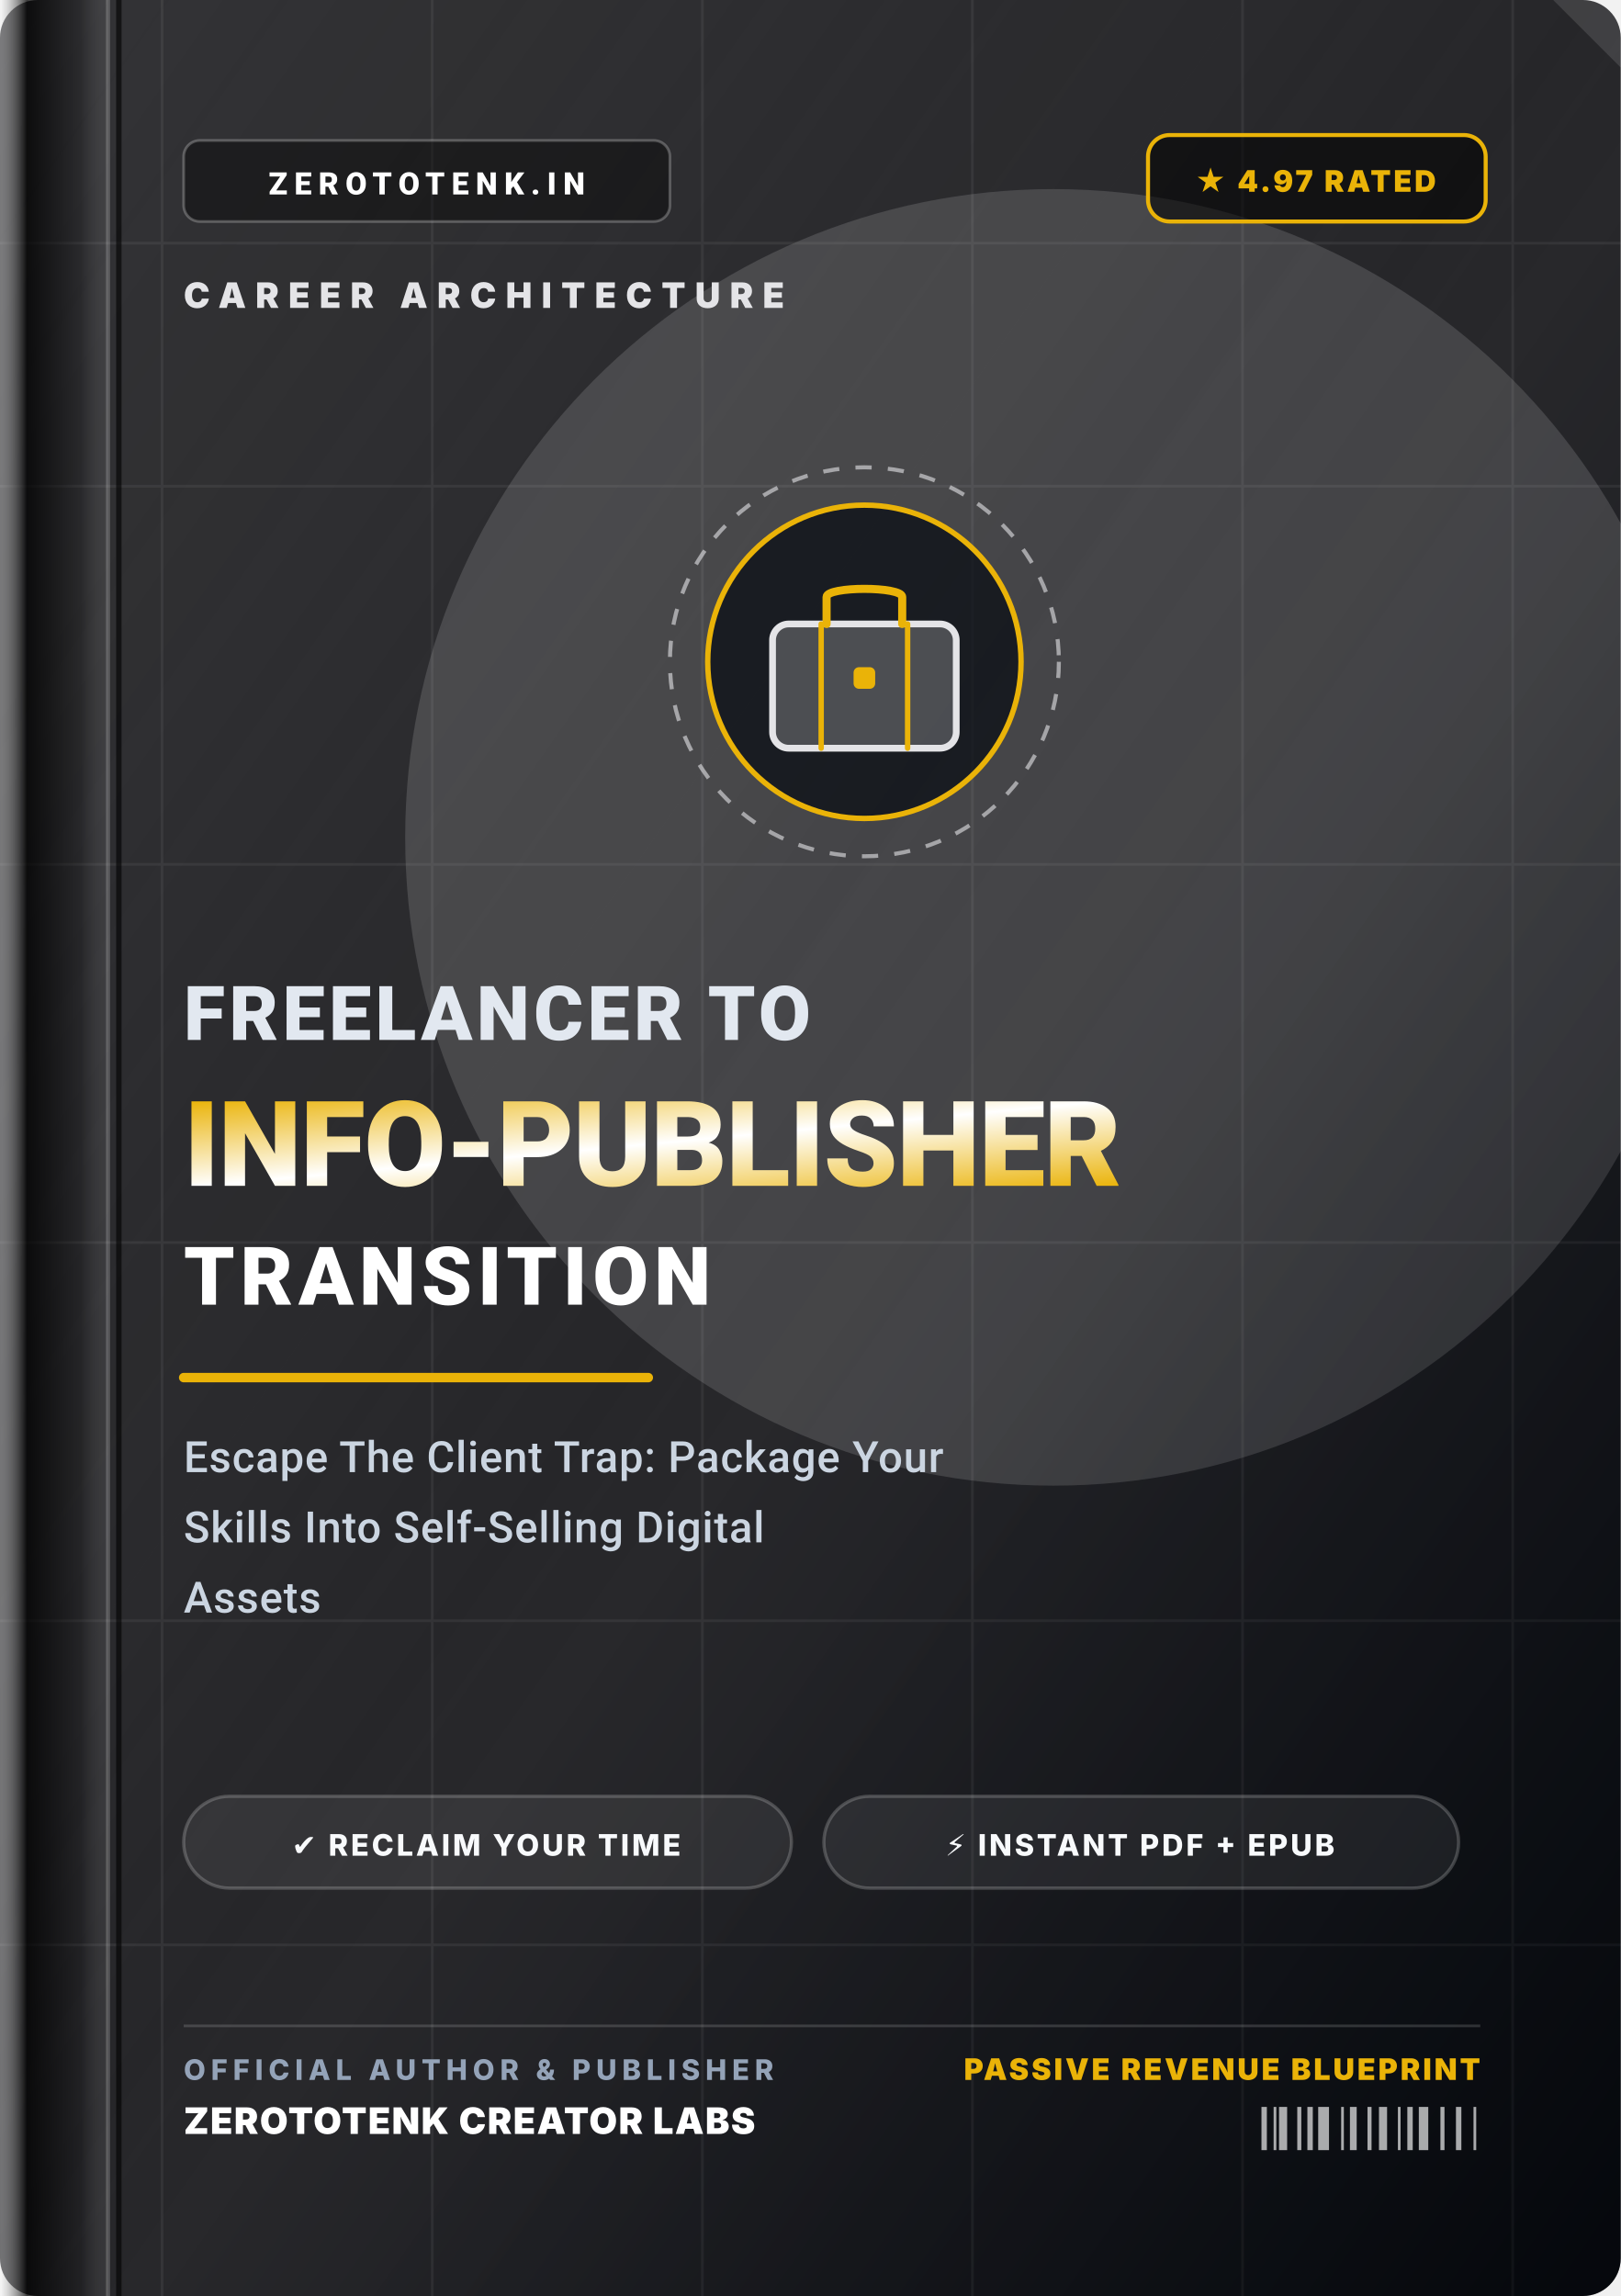
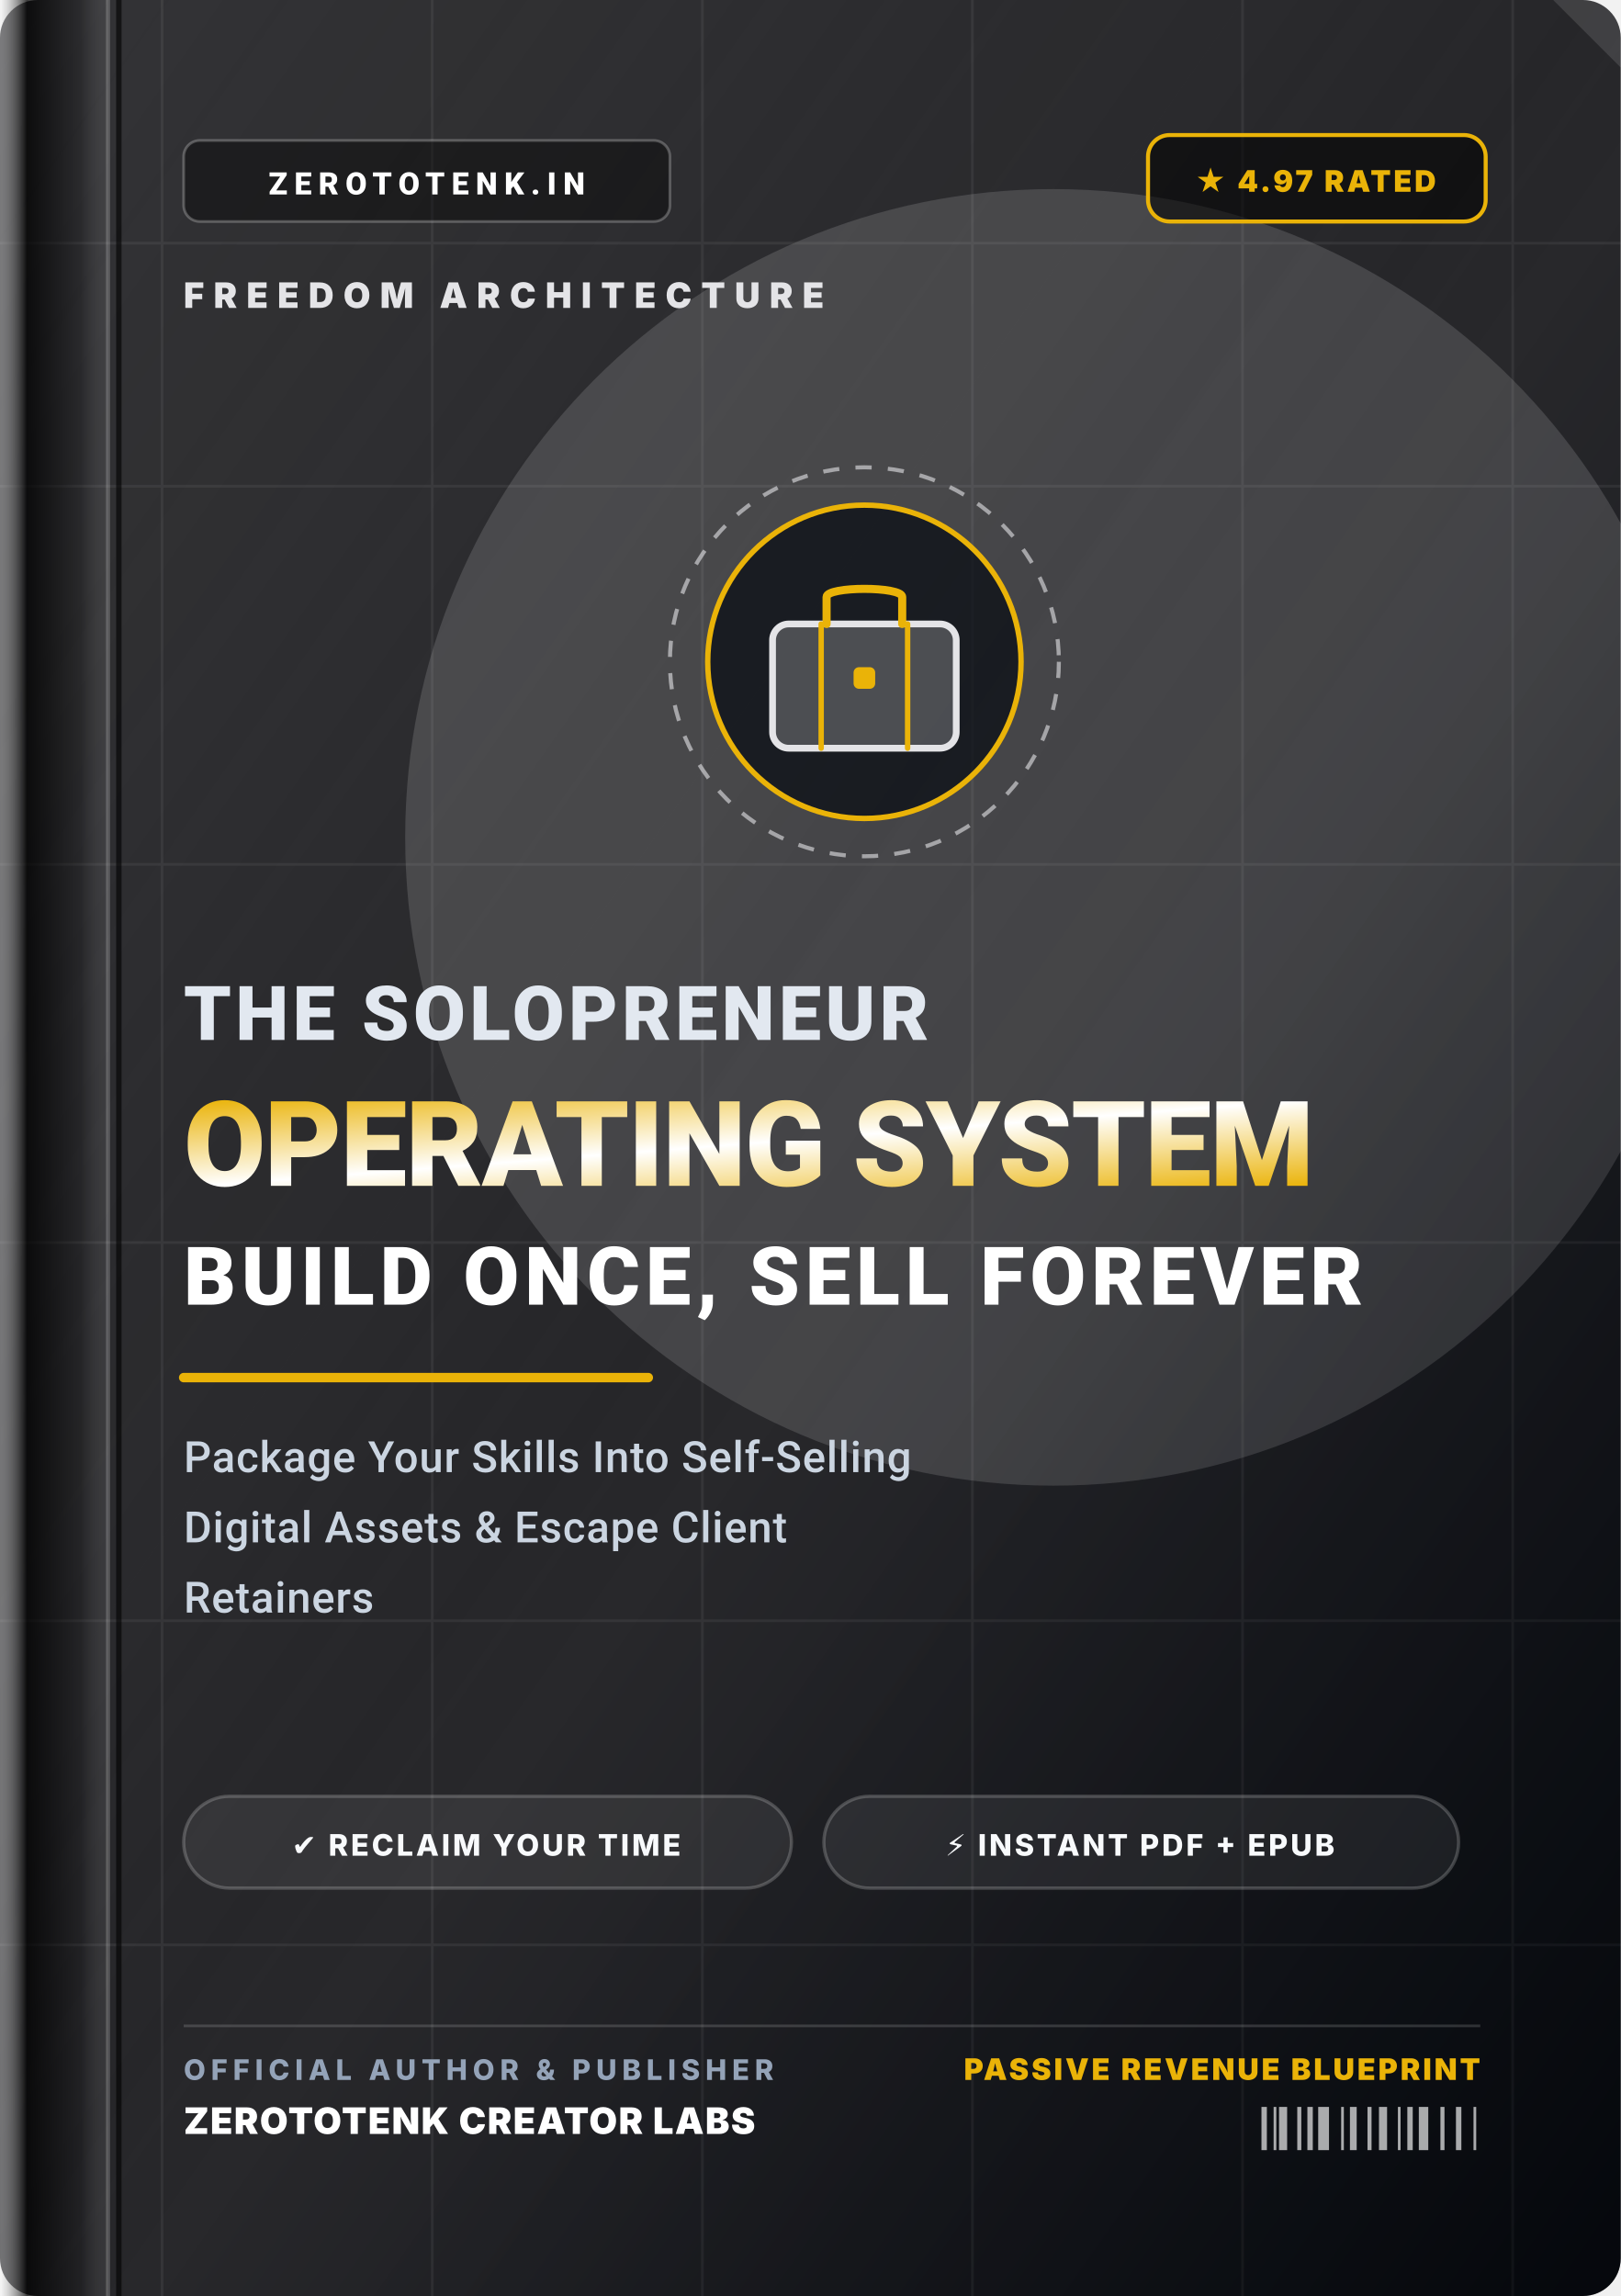
<svg xmlns="http://www.w3.org/2000/svg" viewBox="0 0 600 850" width="100%" height="100%">
  <defs>
    <linearGradient id="bg-freelancer-to-info-publisher" x1="0%" y1="0%" x2="100%" y2="100%">
      <stop offset="0%" stop-color="#18181b" />
      <stop offset="55%" stop-color="#27272a" />
      <stop offset="100%" stop-color="#080c14" />
    </linearGradient>
    <linearGradient id="spineGrad" x1="0%" y1="0%" x2="100%" y2="0%">
      <stop offset="0%" stop-color="rgba(255,255,255,0.35)" />
      <stop offset="25%" stop-color="rgba(0,0,0,0.75)" />
      <stop offset="75%" stop-color="rgba(0,0,0,0.15)" />
      <stop offset="100%" stop-color="rgba(255,255,255,0.08)" />
    </linearGradient>
    <linearGradient id="goldText" x1="0%" y1="0%" x2="100%" y2="100%">
      <stop offset="0%" stop-color="#eab308" />
      <stop offset="50%" stop-color="#ffffff" />
      <stop offset="100%" stop-color="#eab308" />
    </linearGradient>
    <linearGradient id="diagonalGloss" x1="0%" y1="0%" x2="100%" y2="100%">
      <stop offset="0%" stop-color="rgba(255,255,255,0.12)" />
      <stop offset="40%" stop-color="rgba(255,255,255,0.03)" />
      <stop offset="60%" stop-color="rgba(0,0,0,0)" />
      <stop offset="100%" stop-color="rgba(0,0,0,0.4)" />
    </linearGradient>
    <filter id="shadow" x="-10%" y="-10%" width="120%" height="120%">
      <feDropShadow dx="0" dy="16" stdDeviation="24" flood-color="#000000" flood-opacity="0.7" />
    </filter>
  </defs>
  <rect x="0" y="0" width="600" height="850" rx="14" fill="url(#bg-freelancer-to-info-publisher)" />
  <g opacity="0.06" stroke="#ffffff" stroke-width="1">
    <line x1="60" y1="0" x2="60" y2="850" />
    <line x1="160" y1="0" x2="160" y2="850" />
    <line x1="260" y1="0" x2="260" y2="850" />
    <line x1="360" y1="0" x2="360" y2="850" />
    <line x1="460" y1="0" x2="460" y2="850" />
    <line x1="560" y1="0" x2="560" y2="850" />
    <line x1="0" y1="90" x2="600" y2="90" />
    <line x1="0" y1="180" x2="600" y2="180" />
    <line x1="0" y1="320" x2="600" y2="320" />
    <line x1="0" y1="460" x2="600" y2="460" />
    <line x1="0" y1="600" x2="600" y2="600" />
    <line x1="0" y1="720" x2="600" y2="720" />
  </g>
  <circle cx="390" cy="310" r="240" fill="#e4e4e7" opacity="0.16" />
  <rect x="0" y="0" width="600" height="850" rx="14" fill="url(#diagonalGloss)" pointer-events="none" />
  <rect x="0" y="0" width="40" height="850" fill="url(#spineGrad)" />
  <line x1="40" y1="0" x2="40" y2="850" stroke="rgba(255,255,255,0.2)" stroke-width="1.5" />
  <line x1="44" y1="0" x2="44" y2="850" stroke="rgba(0,0,0,0.6)" stroke-width="2" />
  <g transform="translate(68, 52)">
    <rect x="0" y="0" width="180" height="30" rx="6" fill="rgba(0,0,0,0.4)" stroke="rgba(255,255,255,0.25)" stroke-width="1" />
    <text x="90" y="20" font-family="system-ui, -apple-system, BlinkMacSystemFont, 'Segoe UI', Roboto, sans-serif" font-size="11.5" font-weight="900" fill="#ffffff" letter-spacing="2.5" text-anchor="middle">ZEROTOTENK.IN</text>
  </g>
  <g transform="translate(425, 50)">
    <rect x="0" y="0" width="125" height="32" rx="8" fill="rgba(0,0,0,0.55)" stroke="#eab308" stroke-width="1.5" />
    <text x="62" y="21" font-family="system-ui, -apple-system, sans-serif" font-size="11" font-weight="900" fill="#eab308" letter-spacing="1" text-anchor="middle">★ 4.97 RATED</text>
  </g>
  <g transform="translate(68, 114)">
-     <text x="0" y="0" font-family="system-ui, -apple-system, sans-serif" font-size="13" font-weight="900" fill="#e4e4e7" letter-spacing="3.5">CAREER ARCHITECTURE</text>
+     <text x="0" y="0" font-family="system-ui, -apple-system, sans-serif" font-size="13" font-weight="900" fill="#e4e4e7" letter-spacing="3.5">FREEDOM ARCHITECTURE</text>
  </g>
  <g transform="translate(320, 245)">
    <circle cx="0" cy="0" r="72" fill="none" stroke="#e4e4e7" stroke-width="1.5" stroke-dasharray="6 6" opacity="0.6" />
    <circle cx="0" cy="0" r="58" fill="rgba(6,10,18,0.7)" stroke="#eab308" stroke-width="2" />
    <g stroke="#eab308" stroke-width="2.5" stroke-linecap="round" stroke-linejoin="round" fill="none">
      <rect x="-34" y="-14" width="68" height="46" rx="6" fill="#e4e4e7" fill-opacity="0.25" stroke="#e4e4e7" stroke-width="2.5" />
      <path d="M-14 -14 L-14 -24 C-14 -28, 14 -28, 14 -24 L14 -14" stroke="#eab308" stroke-width="3" />
      <line x1="-16" y1="-14" x2="-16" y2="32" stroke="#eab308" stroke-width="2" />
      <line x1="16" y1="-14" x2="16" y2="32" stroke="#eab308" stroke-width="2" />
      <rect x="-4" y="2" width="8" height="8" rx="2" fill="#eab308" stroke="none" />
    </g>
  </g>
  <g transform="translate(68, 385)">
-     <text x="0" y="0" font-family="system-ui, -apple-system, BlinkMacSystemFont, 'Segoe UI', Roboto, sans-serif" font-size="28" font-weight="800" fill="#e2e8f0" letter-spacing="1.5">FREELANCER TO</text>
-     <text x="0" y="54" font-family="system-ui, -apple-system, BlinkMacSystemFont, 'Segoe UI', Roboto, sans-serif" font-size="44" font-weight="950" fill="url(#goldText)" letter-spacing="-0.5">INFO-PUBLISHER</text>
-     <text x="0" y="98" font-family="system-ui, -apple-system, BlinkMacSystemFont, 'Segoe UI', Roboto, sans-serif" font-size="30" font-weight="900" fill="#ffffff" letter-spacing="2">TRANSITION</text>
+     <text x="0" y="0" font-family="system-ui, -apple-system, BlinkMacSystemFont, 'Segoe UI', Roboto, sans-serif" font-size="28" font-weight="800" fill="#e2e8f0" letter-spacing="1.5">THE SOLOPRENEUR</text>
+     <text x="0" y="54" font-family="system-ui, -apple-system, BlinkMacSystemFont, 'Segoe UI', Roboto, sans-serif" font-size="44" font-weight="950" fill="url(#goldText)" letter-spacing="-0.5">OPERATING SYSTEM</text>
+     <text x="0" y="98" font-family="system-ui, -apple-system, BlinkMacSystemFont, 'Segoe UI', Roboto, sans-serif" font-size="30" font-weight="900" fill="#ffffff" letter-spacing="2">BUILD ONCE, SELL FOREVER</text>
  </g>
  <line x1="68" y1="510" x2="240" y2="510" stroke="#eab308" stroke-width="3.5" stroke-linecap="round" />
  <g transform="translate(68, 545)">
-     <text x="0" y="0" font-family="system-ui, -apple-system, BlinkMacSystemFont, 'Segoe UI', Roboto, sans-serif" font-size="16" font-weight="500" fill="#cbd5e1" letter-spacing="0.3">Escape The Client Trap: Package Your</text>
-     <text x="0" y="26" font-family="system-ui, -apple-system, BlinkMacSystemFont, 'Segoe UI', Roboto, sans-serif" font-size="16" font-weight="500" fill="#cbd5e1" letter-spacing="0.3">Skills Into Self-Selling Digital</text>
-     <text x="0" y="52" font-family="system-ui, -apple-system, BlinkMacSystemFont, 'Segoe UI', Roboto, sans-serif" font-size="16" font-weight="500" fill="#cbd5e1" letter-spacing="0.3">Assets</text>
+     <text x="0" y="0" font-family="system-ui, -apple-system, BlinkMacSystemFont, 'Segoe UI', Roboto, sans-serif" font-size="16" font-weight="500" fill="#cbd5e1" letter-spacing="0.3">Package Your Skills Into Self-Selling</text>
+     <text x="0" y="26" font-family="system-ui, -apple-system, BlinkMacSystemFont, 'Segoe UI', Roboto, sans-serif" font-size="16" font-weight="500" fill="#cbd5e1" letter-spacing="0.3">Digital Assets &amp; Escape Client</text>
+     <text x="0" y="52" font-family="system-ui, -apple-system, BlinkMacSystemFont, 'Segoe UI', Roboto, sans-serif" font-size="16" font-weight="500" fill="#cbd5e1" letter-spacing="0.3">Retainers</text>
  </g>
  <g transform="translate(68, 665)">
    <rect x="0" y="0" width="225" height="34" rx="17" fill="rgba(255,255,255,0.07)" stroke="rgba(255,255,255,0.2)" stroke-width="1.2" />
    <text x="112" y="22" font-family="system-ui, -apple-system, sans-serif" font-size="11" font-weight="800" fill="#f8fafc" letter-spacing="1" text-anchor="middle">✔ RECLAIM YOUR TIME</text>
  </g>
  <g transform="translate(305, 665)">
    <rect x="0" y="0" width="235" height="34" rx="17" fill="rgba(255,255,255,0.07)" stroke="rgba(255,255,255,0.2)" stroke-width="1.2" />
    <text x="117" y="22" font-family="system-ui, -apple-system, sans-serif" font-size="11" font-weight="800" fill="#f8fafc" letter-spacing="1" text-anchor="middle">⚡ INSTANT PDF + EPUB</text>
  </g>
  <g transform="translate(68, 770)">
    <line x1="0" y1="-20" x2="480" y2="-20" stroke="rgba(255,255,255,0.15)" stroke-width="1" />
    <text x="0" y="0" font-family="system-ui, -apple-system, sans-serif" font-size="10.5" font-weight="800" fill="#94a3b8" letter-spacing="2">OFFICIAL AUTHOR &amp; PUBLISHER</text>
    <text x="0" y="20" font-family="system-ui, -apple-system, sans-serif" font-size="13.5" font-weight="900" fill="#ffffff" letter-spacing="0.5">ZEROTOTENK CREATOR LABS</text>
    <text x="480" y="0" font-family="system-ui, -apple-system, sans-serif" font-size="11" font-weight="900" fill="#eab308" letter-spacing="1" text-anchor="end">PASSIVE REVENUE BLUEPRINT</text>
    <g transform="translate(400, 10)" opacity="0.65">
      <line x1="0" y1="0" x2="0" y2="16" stroke="#ffffff" stroke-width="2" />
      <line x1="4" y1="0" x2="4" y2="16" stroke="#ffffff" stroke-width="1" />
      <line x1="7" y1="0" x2="7" y2="16" stroke="#ffffff" stroke-width="3" />
      <line x1="13" y1="0" x2="13" y2="16" stroke="#ffffff" stroke-width="1.5" />
      <line x1="17" y1="0" x2="17" y2="16" stroke="#ffffff" stroke-width="2" />
      <line x1="22" y1="0" x2="22" y2="16" stroke="#ffffff" stroke-width="4" />
      <line x1="29" y1="0" x2="29" y2="16" stroke="#ffffff" stroke-width="1" />
      <line x1="33" y1="0" x2="33" y2="16" stroke="#ffffff" stroke-width="2.5" />
      <line x1="39" y1="0" x2="39" y2="16" stroke="#ffffff" stroke-width="1.5" />
      <line x1="44" y1="0" x2="44" y2="16" stroke="#ffffff" stroke-width="3" />
      <line x1="50" y1="0" x2="50" y2="16" stroke="#ffffff" stroke-width="1" />
      <line x1="54" y1="0" x2="54" y2="16" stroke="#ffffff" stroke-width="2" />
      <line x1="59" y1="0" x2="59" y2="16" stroke="#ffffff" stroke-width="3.5" />
      <line x1="66" y1="0" x2="66" y2="16" stroke="#ffffff" stroke-width="1.5" />
      <line x1="72" y1="0" x2="72" y2="16" stroke="#ffffff" stroke-width="2" />
      <line x1="78" y1="0" x2="78" y2="16" stroke="#ffffff" stroke-width="1" />
    </g>
  </g>
  <polygon points="575,0 600,0 600,25" fill="rgba(255,255,255,0.12)" />
</svg>
